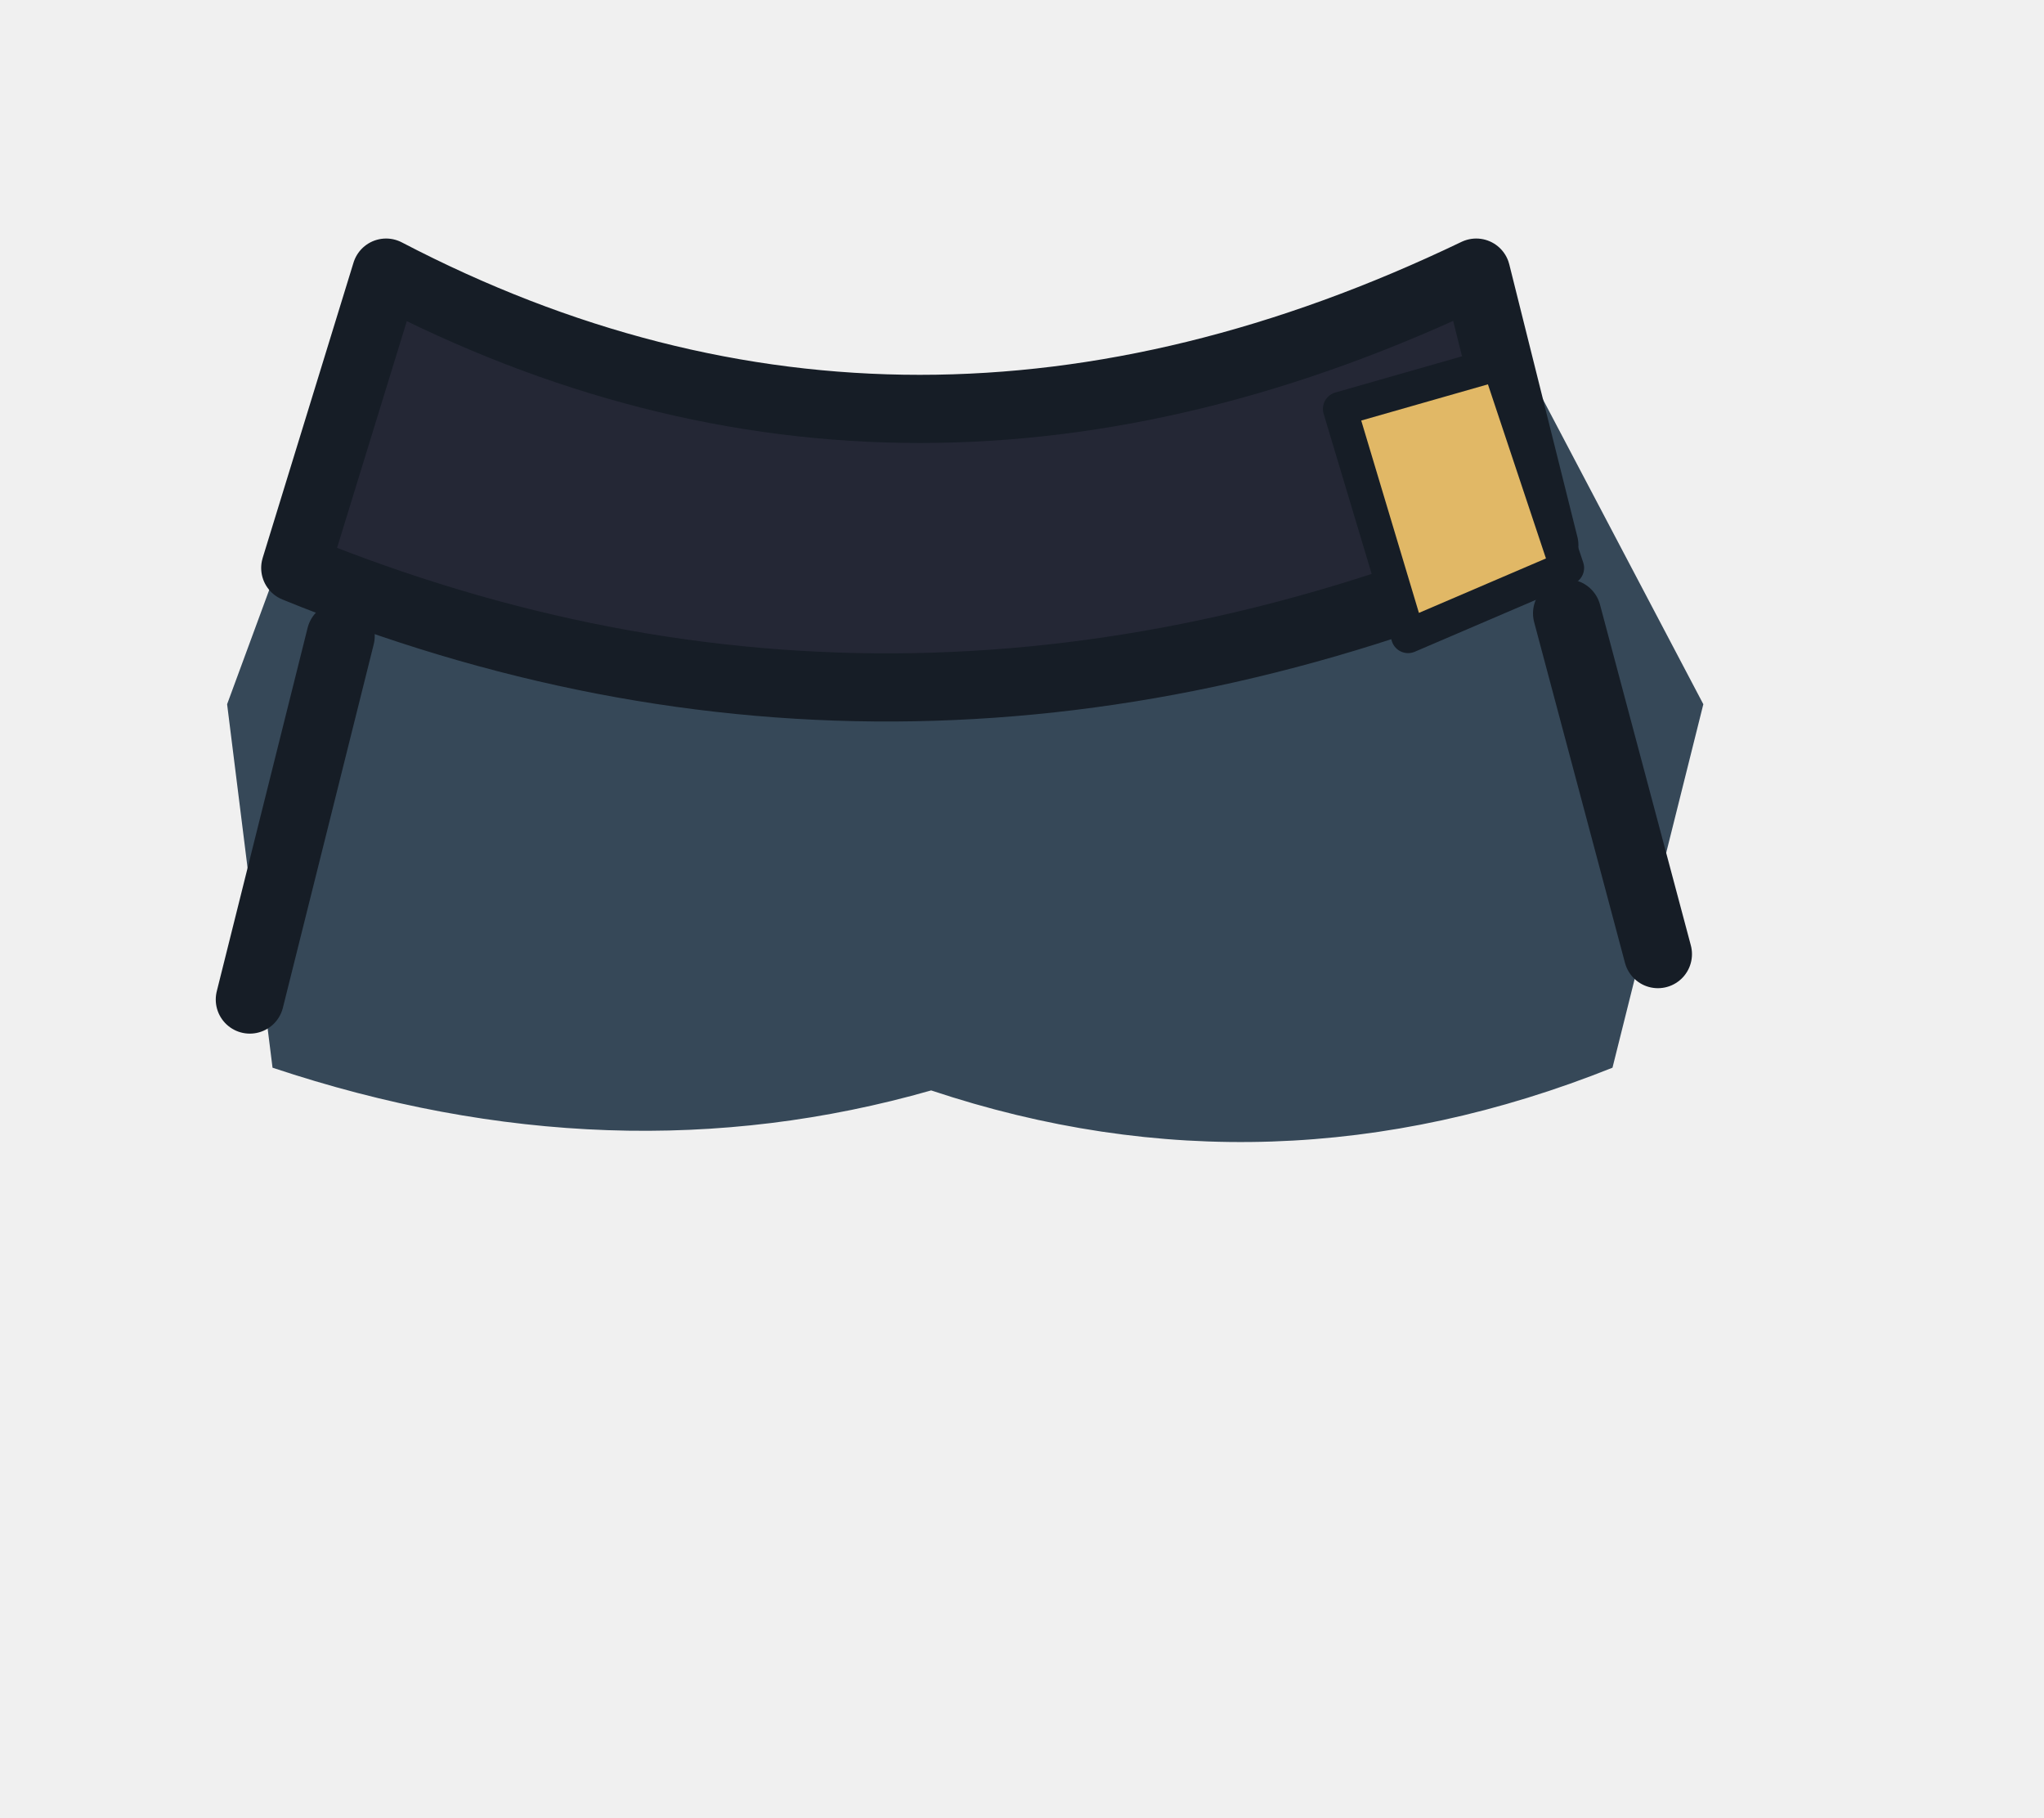
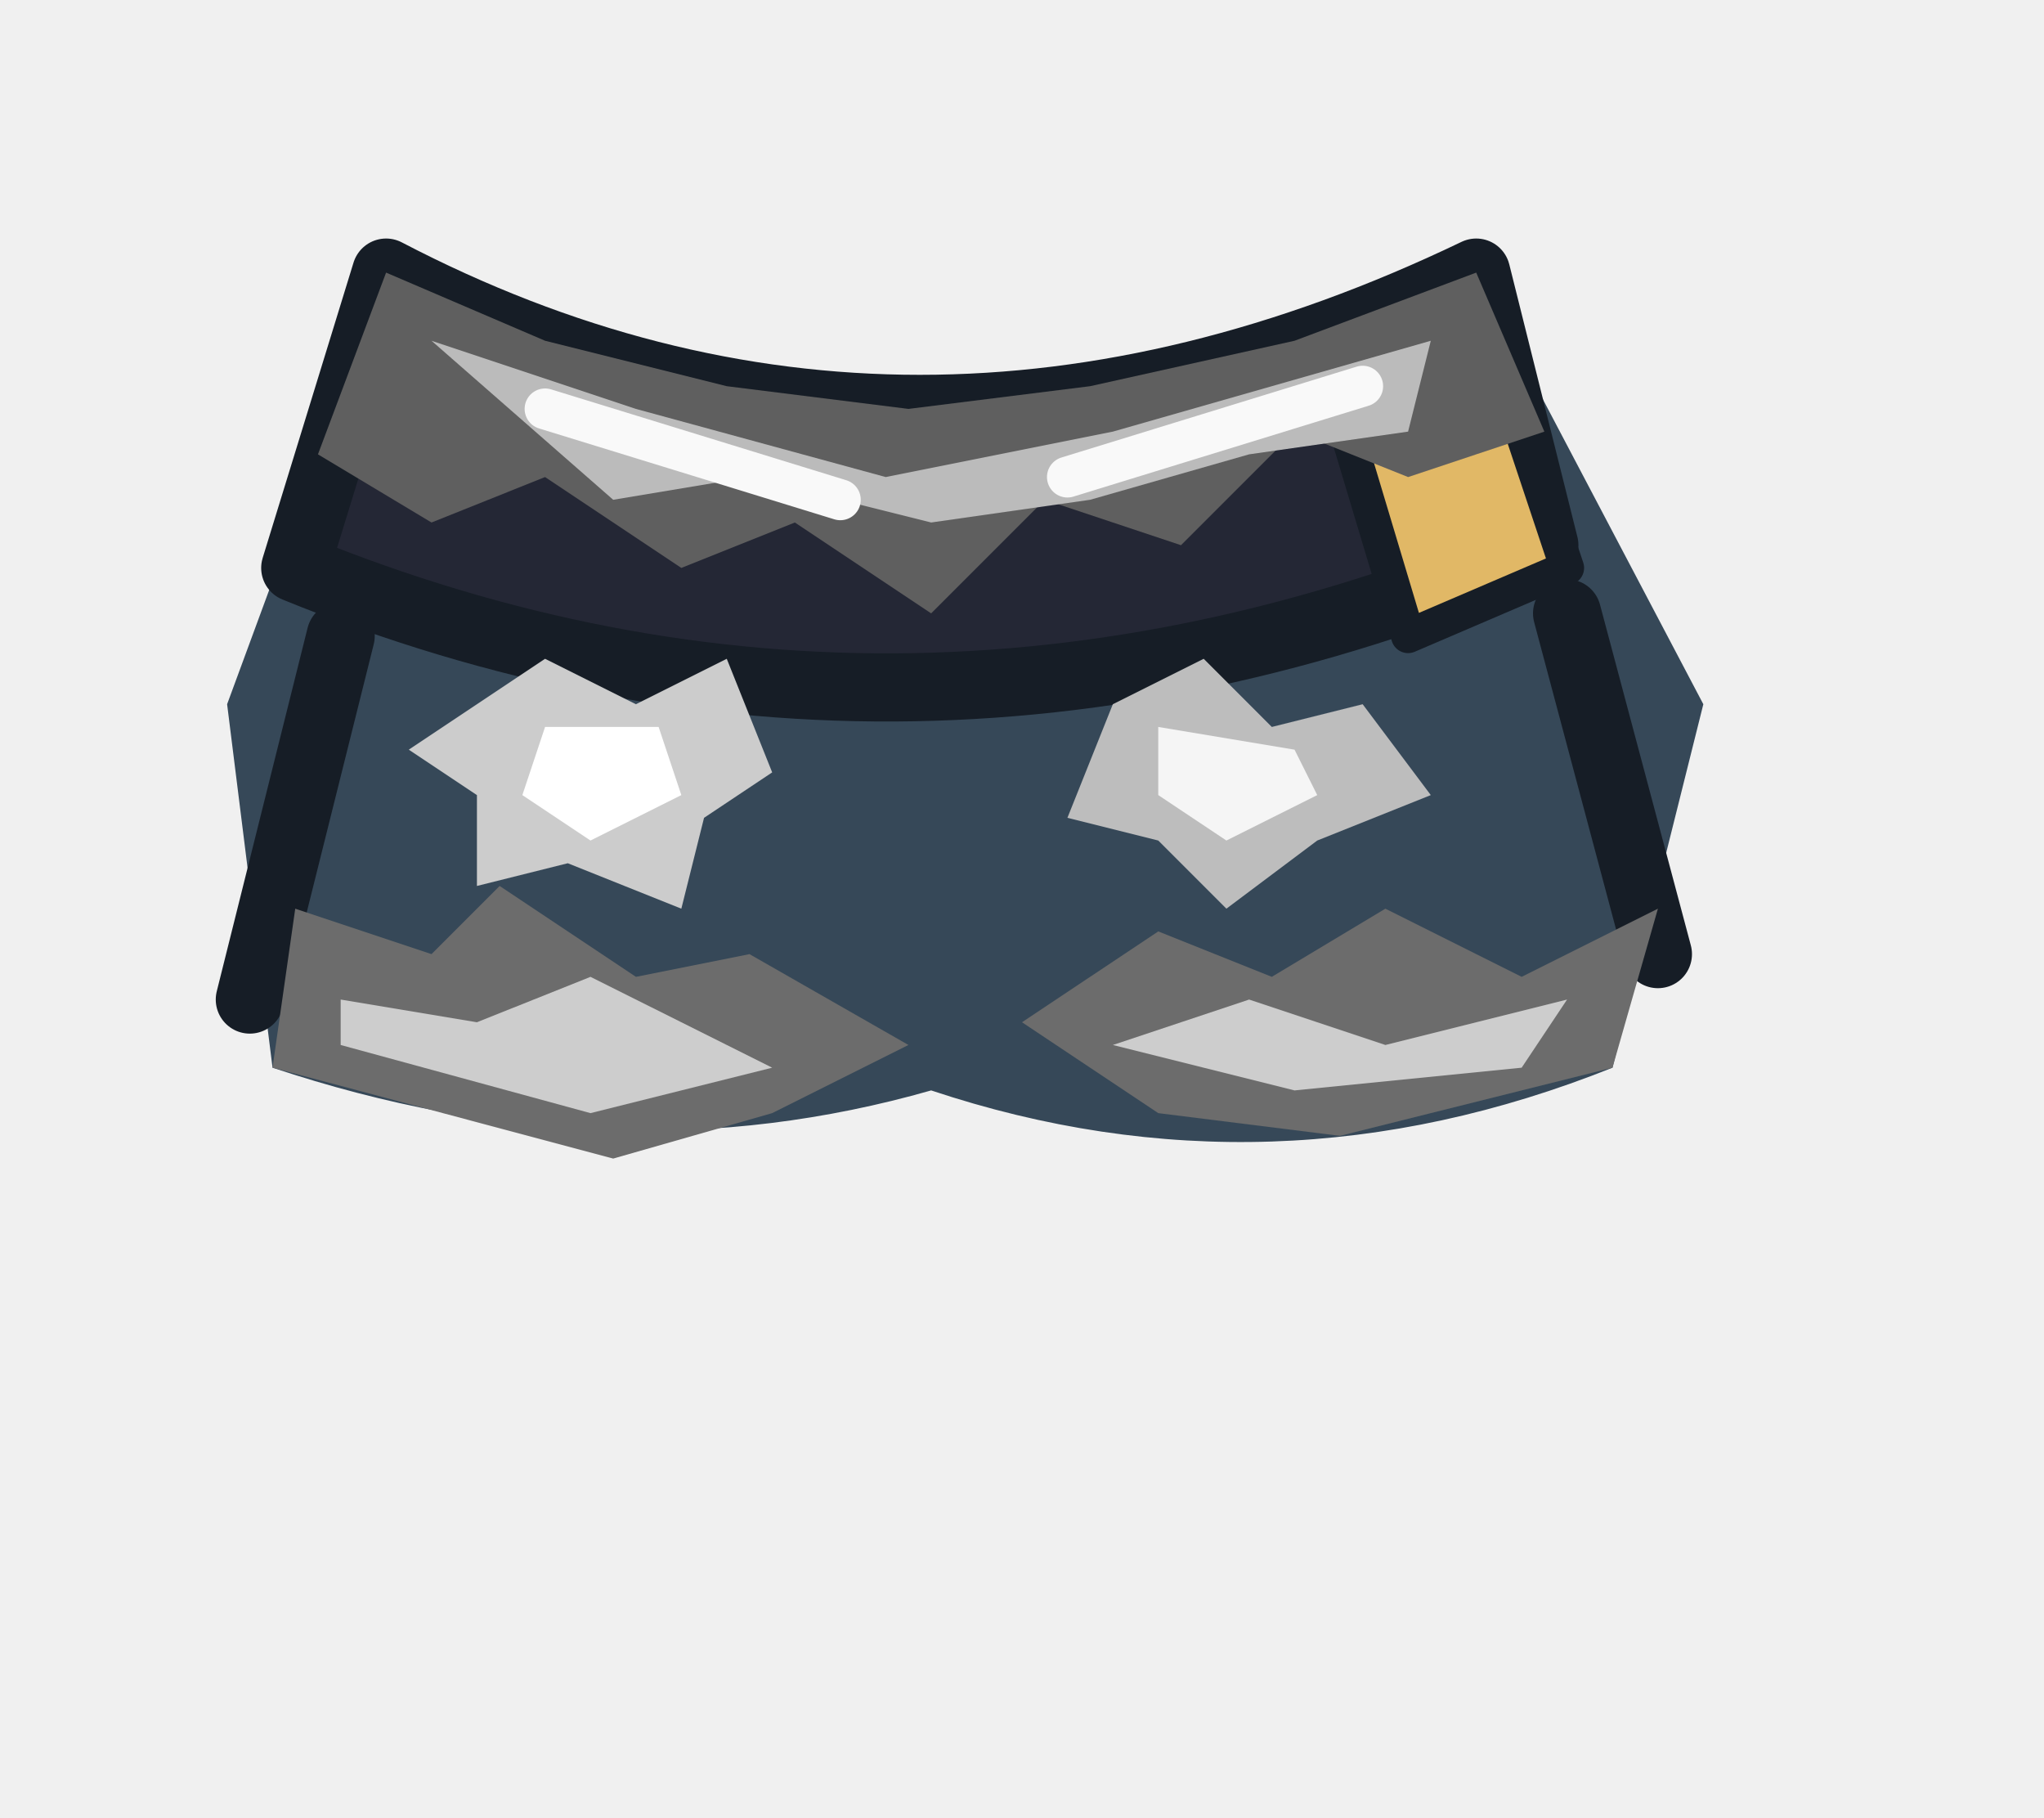
<svg xmlns="http://www.w3.org/2000/svg" width="90" height="80" viewBox="0 0 90 80">
  <g id="skin" stroke-linecap="round" stroke-linejoin="round" />
  <g id="fixed" stroke-linecap="round" stroke-linejoin="round">
    <path d="M17 12 Q40 24 65 12 L75 31 L71 47 Q56 53 41 48 Q27 52 12 47 L10 31 Z" fill="#364858" stroke="none" />
    <path d="M17 12 Q40 24 65 12 L68 24 Q40 36 13 25 Z" fill="#242735" stroke="#161d26" stroke-width="3" />
    <path d="M15 28 L11 44 M69 27 L73 42" fill="none" stroke="#161d26" stroke-width="3" />
    <path d="M59 18 L66 16 L69 25 L62 28 Z" fill="#e1b866" stroke="#161d26" stroke-width="1.5" />
  </g>
+   <g id="gib_blood" stroke-linecap="round" stroke-linejoin="round">
+     <path d="M17 12 L24 15 L32 17 L40 18 L48 17 L57 15 L65 12 L68 19 L62 21 L57 19 L52 24 L46 22 L41 27 L35 23 L30 25 L24 21 L19 23 L14 20 Z" fill="#5f5f5f" />
+     <path d="M19 15 L28 18 L39 21 L49 19 L63 15 L62 19 L55 20 L48 22 L41 23 L33 21 L27 22 Z" fill="#bbbbbb" />
+     <path d="M24 18 L37 22 M47 21 L60 17" fill="none" stroke="#f9f9f9" stroke-width="1.8" />
+     <path d="M13 40 L19 42 L22 39 L28 43 L33 42 L40 46 L34 49 L27 51 L12 47 Z M45 45 L51 41 L56 43 L61 40 L67 43 L73 40 L71 47 L59 50 L51 49 Z" fill="#6c6c6c" />
+     <path d="M15 44 L21 45 L26 43 L34 47 L26 49 L15 46 Z M49 46 L55 44 L61 46 L69 44 L67 47 L57 48 Z" fill="#cdcdcd" />
+     <path d="M24 29 L28 31 L32 29 L34 34 L31 36 L30 40 L25 38 L21 39 L21 35 L18 33 Z" fill="#cccccc" />
+     <path d="M24 32 L29 32 L30 35 L26 37 L23 35 Z" fill="#ffffff" />
+     <path d="M49 31 L53 29 L56 32 L60 31 L63 35 L58 37 L54 40 L51 37 L47 36 Z" fill="#bdbdbd" />
+     <path d="M51 32 L57 33 L58 35 L54 37 L51 35 Z" fill="#f5f5f5" />
+   </g>
</svg>
